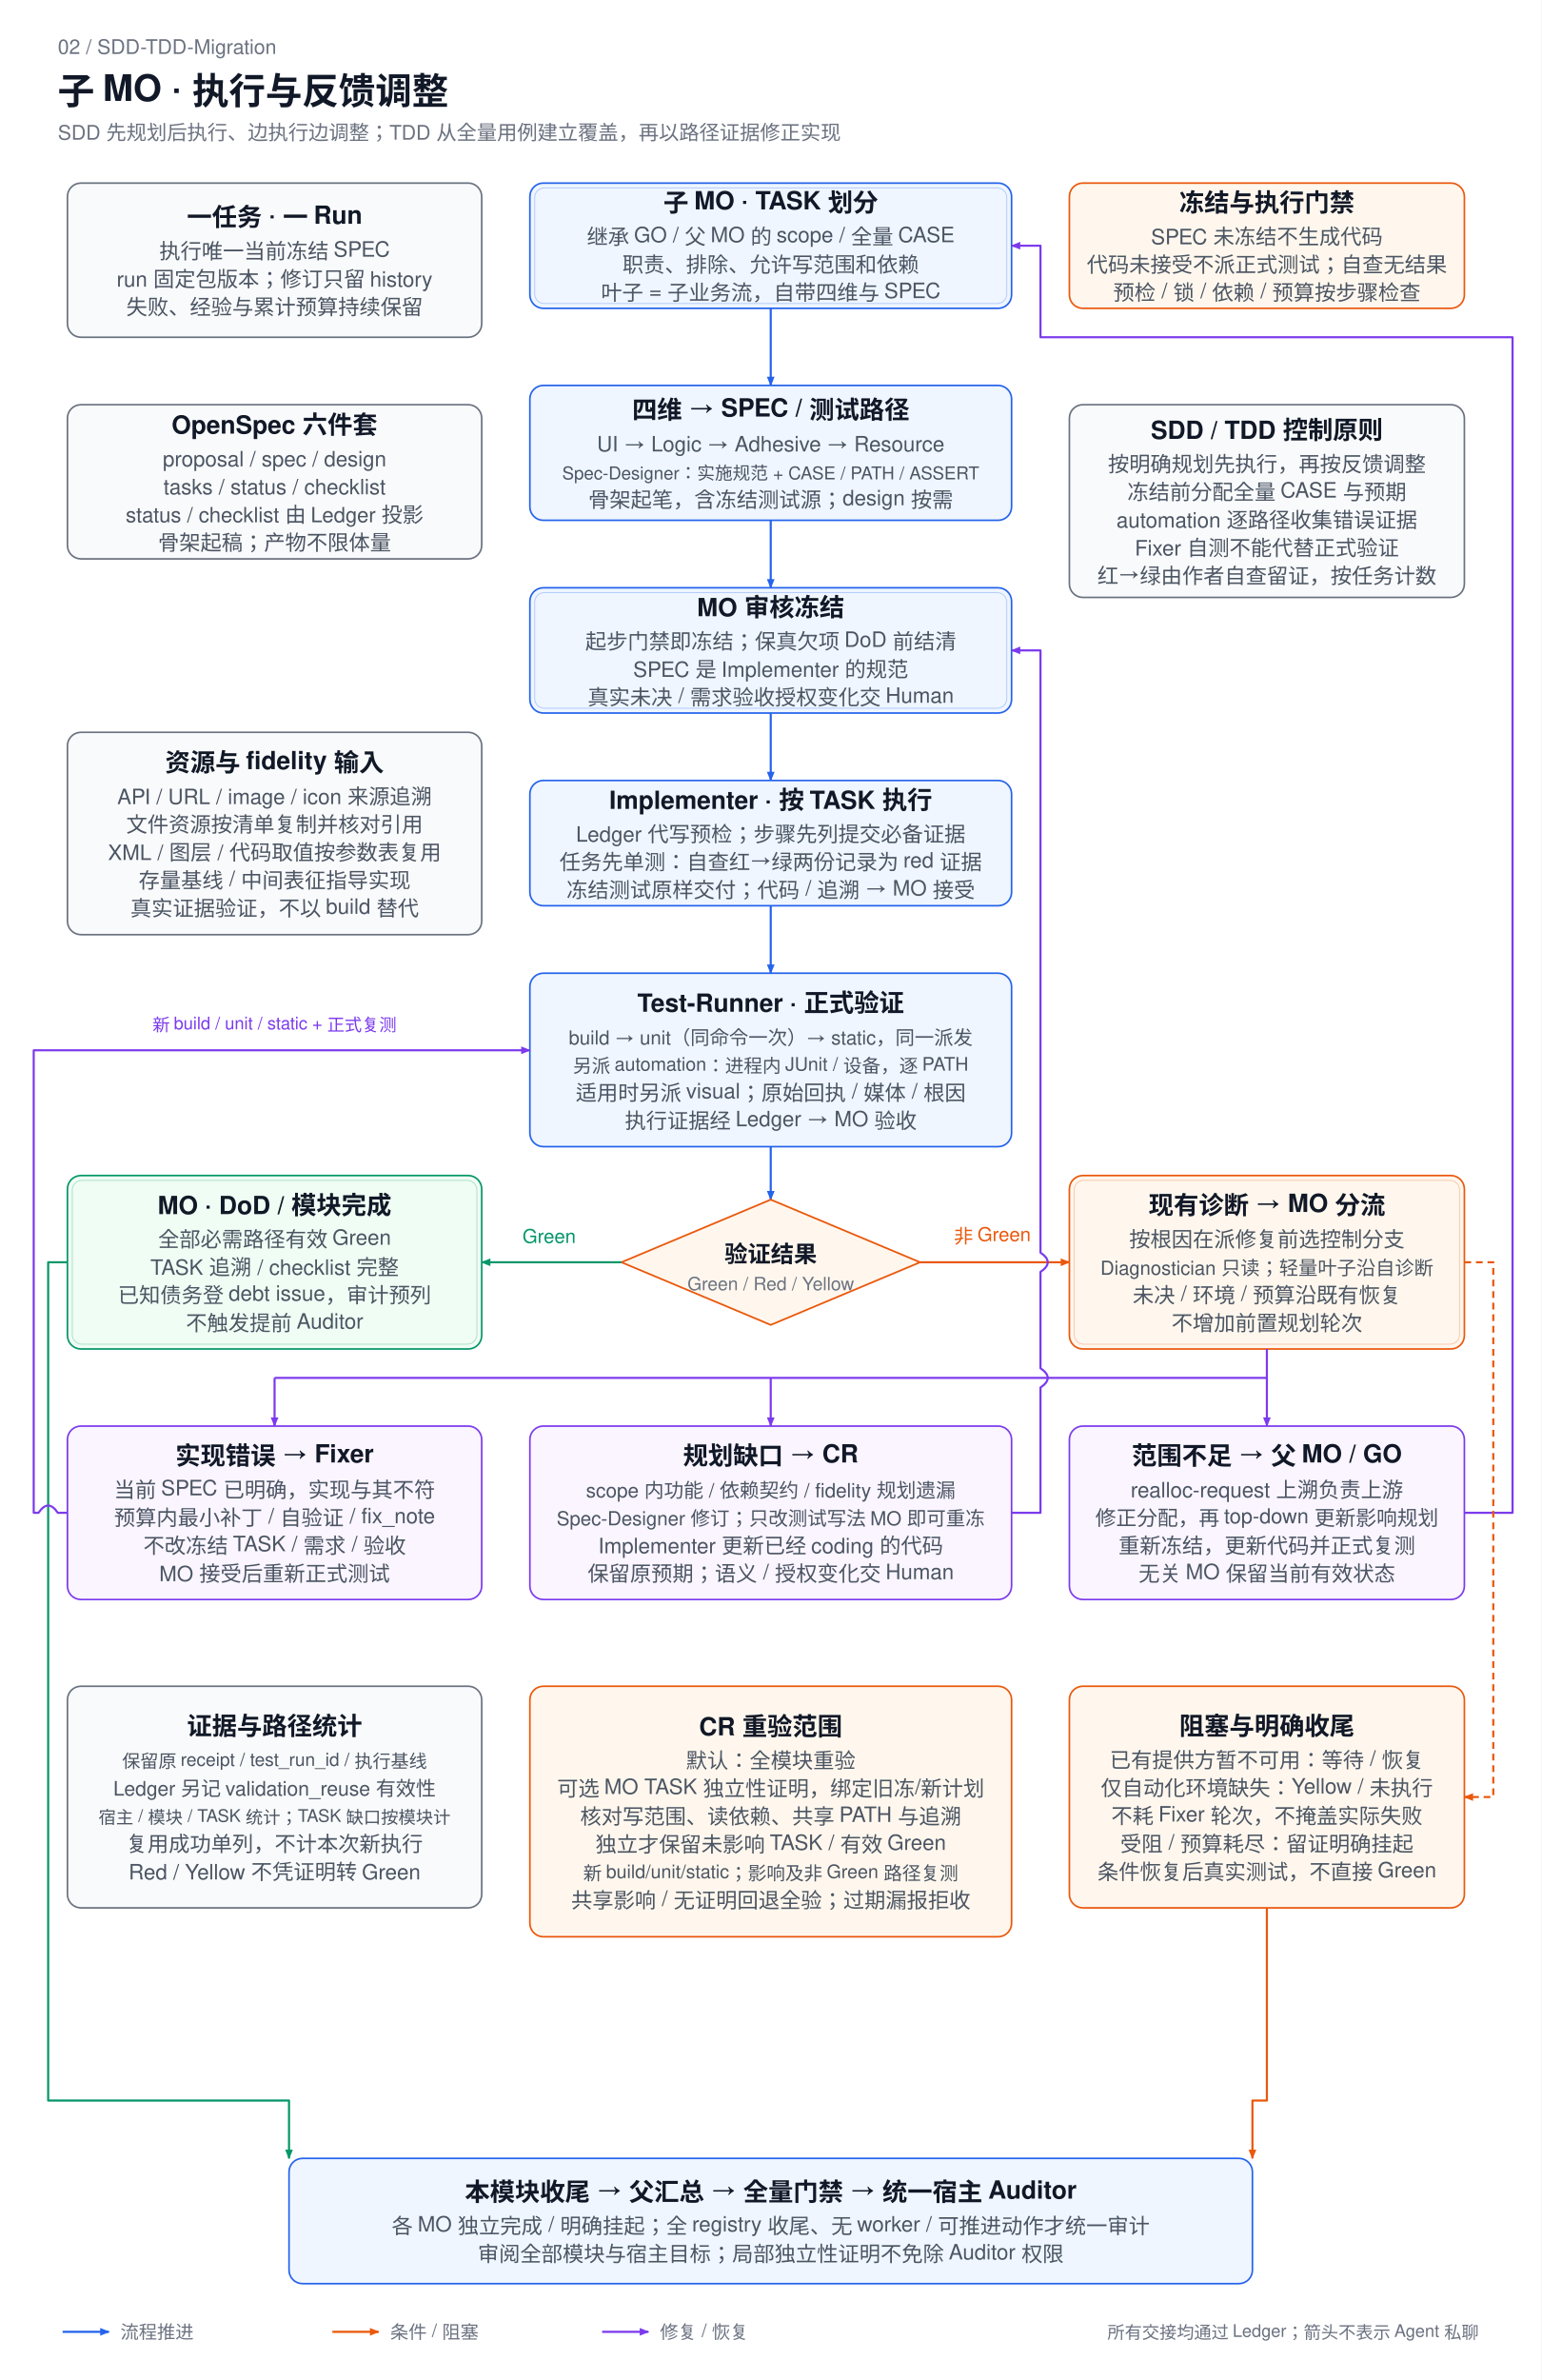
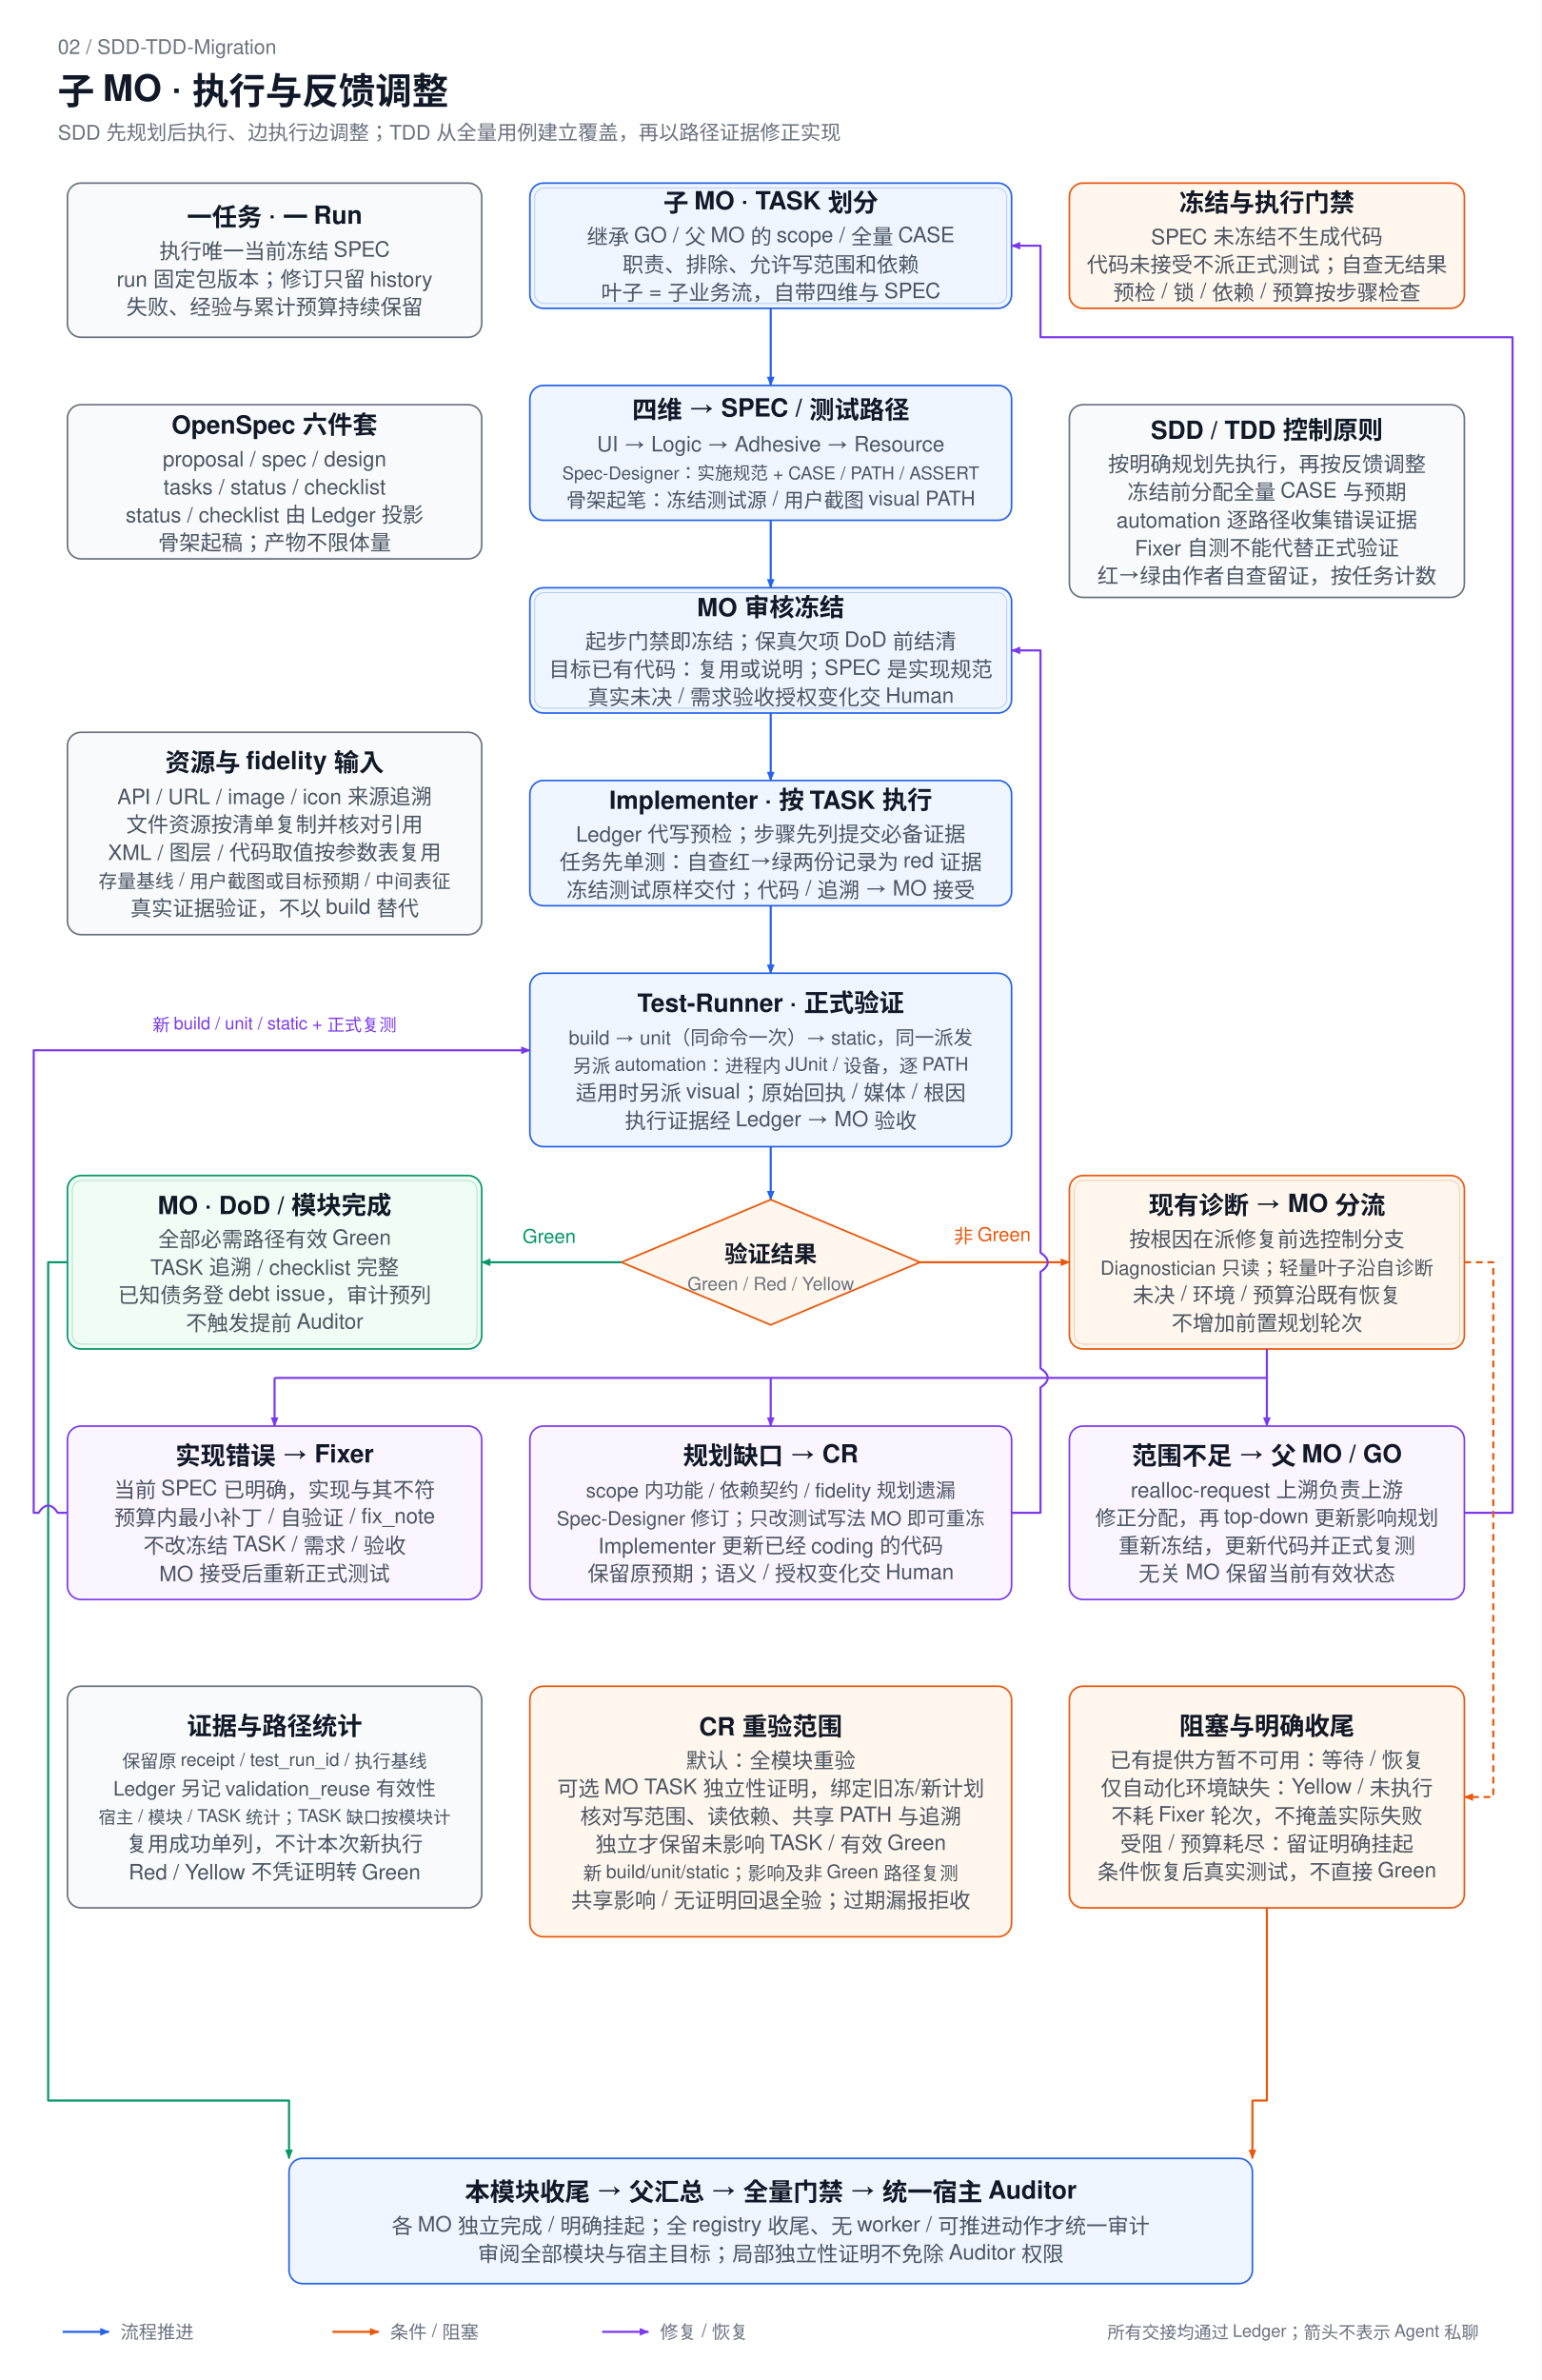
<svg xmlns="http://www.w3.org/2000/svg" width="1600" height="2470" viewBox="0 0 1600 2470" role="img" aria-labelledby="title desc">
  <style>text {font-family: "Helvetica Neue", Helvetica, Arial, "PingFang SC", "Microsoft YaHei", sans-serif;}</style>
  <defs>
    <marker id="arrow-blue" markerWidth="10" markerHeight="8" refX="9" refY="4" orient="auto" markerUnits="userSpaceOnUse">
      <path d="M0,0 L10,4 L0,8 Z" fill="#2563eb" />
    </marker>
    <marker id="arrow-orange" markerWidth="10" markerHeight="8" refX="9" refY="4" orient="auto" markerUnits="userSpaceOnUse">
      <path d="M0,0 L10,4 L0,8 Z" fill="#ea580c" />
    </marker>
    <marker id="arrow-green" markerWidth="10" markerHeight="8" refX="9" refY="4" orient="auto" markerUnits="userSpaceOnUse">
      <path d="M0,0 L10,4 L0,8 Z" fill="#059669" />
    </marker>
    <marker id="arrow-purple" markerWidth="10" markerHeight="8" refX="9" refY="4" orient="auto" markerUnits="userSpaceOnUse">
      <path d="M0,0 L10,4 L0,8 Z" fill="#7c3aed" />
    </marker>
    <marker id="arrow-gray" markerWidth="10" markerHeight="8" refX="9" refY="4" orient="auto" markerUnits="userSpaceOnUse">
      <path d="M0,0 L10,4 L0,8 Z" fill="#6b7280" />
    </marker>
  </defs>
  <rect width="1600" height="2470" fill="white" />
  <text x="60" y="56" font-size="21.00" fill="#6b7280" text-anchor="start" font-weight="400">02  /  SDD-TDD-Migration</text>
  <text x="60" y="108" font-size="38.00" fill="#111827" text-anchor="start" font-weight="700">子 MO · 执行与反馈调整</text>
  <text x="60" y="145" font-size="21.00" fill="#6b7280" text-anchor="start" font-weight="400">SDD 先规划后执行、边执行边调整；TDD 从全量用例建立覆盖，再以路径证据修正实现</text>
  <rect x="550" y="190" width="500" height="130" rx="14" fill="#eff6ff" stroke="#2563eb" stroke-width="1.7" />
  <rect x="555" y="195" width="490" height="120" rx="10" fill="none" stroke="#2563eb" stroke-opacity="0.28" />
  <text x="800.0" y="219.5" font-size="26.00" fill="#111827" text-anchor="middle" font-weight="650">子 MO · TASK 划分</text>
  <text x="800.0" y="253.5" font-size="22.00" fill="#4b5563" text-anchor="middle" font-weight="400">继承 GO / 父 MO 的 scope / 全量 CASE</text>
  <text x="800.0" y="282.5" font-size="22.00" fill="#4b5563" text-anchor="middle" font-weight="400">职责、排除、允许写范围和依赖</text>
  <text x="800.0" y="311.5" font-size="22.00" fill="#4b5563" text-anchor="middle" font-weight="400">叶子 = 子业务流，自带四维与 SPEC</text>
  <path d="M800,320 L800,400" fill="none" stroke="#2563eb" stroke-width="2.2" stroke-linejoin="round" marker-end="url(#arrow-blue)" />
  <rect x="550" y="400" width="500" height="140" rx="14" fill="#eff6ff" stroke="#2563eb" stroke-width="1.7" />
  <text x="800.0" y="434.5" font-size="26.00" fill="#111827" text-anchor="middle" font-weight="650">四维 → SPEC / 测试路径</text>
  <text x="800.0" y="468.5" font-size="22.00" fill="#4b5563" text-anchor="middle" font-weight="400">UI → Logic → Adhesive → Resource</text>
  <text x="800.0" y="497.5" font-size="18.42" fill="#4b5563" text-anchor="middle" font-weight="400">Spec-Designer：实施规范 + CASE / PATH / ASSERT</text>
-   <text x="800.0" y="526.5" font-size="22.00" fill="#4b5563" text-anchor="middle" font-weight="400">骨架起笔，含冻结测试源；design 按需</text>
+   <text x="800.0" y="526.5" font-size="20.84" fill="#4b5563" text-anchor="middle" font-weight="400">骨架起笔：冻结测试源 / 用户截图 visual PATH</text>
  <path d="M800,540 L800,610" fill="none" stroke="#2563eb" stroke-width="2.2" stroke-linejoin="round" marker-end="url(#arrow-blue)" />
  <rect x="550" y="610" width="500" height="130" rx="14" fill="#eff6ff" stroke="#2563eb" stroke-width="1.7" />
  <rect x="555" y="615" width="490" height="120" rx="10" fill="none" stroke="#2563eb" stroke-opacity="0.28" />
  <text x="800.0" y="639.5" font-size="26.00" fill="#111827" text-anchor="middle" font-weight="650">MO 审核冻结</text>
  <text x="800.0" y="673.5" font-size="22.00" fill="#4b5563" text-anchor="middle" font-weight="400">起步门禁即冻结；保真欠项 DoD 前结清</text>
-   <text x="800.0" y="702.5" font-size="22.00" fill="#4b5563" text-anchor="middle" font-weight="400">SPEC 是 Implementer 的规范</text>
+   <text x="800.0" y="702.5" font-size="22.00" fill="#4b5563" text-anchor="middle" font-weight="400">目标已有代码：复用或说明；SPEC 是实现规范</text>
  <text x="800.0" y="731.5" font-size="22.00" fill="#4b5563" text-anchor="middle" font-weight="400">真实未决 / 需求验收授权变化交 Human</text>
  <path d="M800,740 L800,810" fill="none" stroke="#2563eb" stroke-width="2.2" stroke-linejoin="round" marker-end="url(#arrow-blue)" />
  <rect x="550" y="810" width="500" height="130" rx="14" fill="#eff6ff" stroke="#2563eb" stroke-width="1.7" />
  <text x="800.0" y="839.5" font-size="26.00" fill="#111827" text-anchor="middle" font-weight="650">Implementer · 按 TASK 执行</text>
  <text x="800.0" y="873.5" font-size="22.00" fill="#4b5563" text-anchor="middle" font-weight="400">Ledger 代写预检；步骤先列提交必备证据</text>
  <text x="800.0" y="902.5" font-size="22.00" fill="#4b5563" text-anchor="middle" font-weight="400">任务先单测：自查红→绿两份记录为 red 证据</text>
  <text x="800.0" y="931.5" font-size="22.00" fill="#4b5563" text-anchor="middle" font-weight="400">冻结测试原样交付；代码 / 追溯 → MO 接受</text>
  <path d="M800,940 L800,1010" fill="none" stroke="#2563eb" stroke-width="2.2" stroke-linejoin="round" marker-end="url(#arrow-blue)" />
  <rect x="550" y="1010" width="500" height="180" rx="14" fill="#eff6ff" stroke="#2563eb" stroke-width="1.7" />
  <text x="800.0" y="1050.0" font-size="26.00" fill="#111827" text-anchor="middle" font-weight="650">Test-Runner · 正式验证</text>
  <text x="800.0" y="1084.0" font-size="20.09" fill="#4b5563" text-anchor="middle" font-weight="400">build → unit（同命令一次）→ static，同一派发</text>
  <text x="800.0" y="1113.0" font-size="19.38" fill="#4b5563" text-anchor="middle" font-weight="400">另派 automation：进程内 JUnit / 设备，逐 PATH</text>
  <text x="800.0" y="1142.0" font-size="21.95" fill="#4b5563" text-anchor="middle" font-weight="400">适用时另派 visual；原始回执 / 媒体 / 根因</text>
  <text x="800.0" y="1171.0" font-size="22.00" fill="#4b5563" text-anchor="middle" font-weight="400">执行证据经 Ledger → MO 验收</text>
  <path d="M800,1190 L800,1245" fill="none" stroke="#2563eb" stroke-width="2.2" stroke-linejoin="round" marker-end="url(#arrow-blue)" />
  <path d="M800,1245.0 L955.0,1310 L800,1375.0 L645.0,1310 Z" fill="#fff7ed" stroke="#ea580c" stroke-width="1.8" />
  <text x="800" y="1310" font-size="24.00" fill="#111827" text-anchor="middle" font-weight="650">验证结果</text>
  <text x="800" y="1339" font-size="19.00" fill="#6b7280" text-anchor="middle" font-weight="400">Green / Red / Yellow</text>
  <path d="M645,1310 L500,1310" fill="none" stroke="#059669" stroke-width="2.2" stroke-linejoin="round" marker-end="url(#arrow-green)" />
  <rect x="532.5" y="1270" width="75.0" height="29" rx="4" fill="white" opacity="0.97" />
  <text x="570" y="1290" font-size="20.00" fill="#059669" text-anchor="middle" font-weight="400">Green</text>
  <rect x="70" y="1220" width="430" height="180" rx="14" fill="#f0fdf4" stroke="#059669" stroke-width="1.7" />
  <rect x="75" y="1225" width="420" height="170" rx="10" fill="none" stroke="#059669" stroke-opacity="0.28" />
  <text x="285.0" y="1260.0" font-size="26.00" fill="#111827" text-anchor="middle" font-weight="650">MO · DoD / 模块完成</text>
  <text x="285.0" y="1294.0" font-size="22.00" fill="#4b5563" text-anchor="middle" font-weight="400">全部必需路径有效 Green</text>
  <text x="285.0" y="1323.0" font-size="22.00" fill="#4b5563" text-anchor="middle" font-weight="400">TASK 追溯 / checklist 完整</text>
  <text x="285.0" y="1352.0" font-size="22.00" fill="#4b5563" text-anchor="middle" font-weight="400">已知债务登 debt issue，审计预列</text>
  <text x="285.0" y="1381.0" font-size="22.00" fill="#4b5563" text-anchor="middle" font-weight="400">不触发提前 Auditor</text>
  <path d="M70,1310 L50,1310 L50,2180 L300,2180 L300,2240" fill="none" stroke="#059669" stroke-width="2.2" stroke-linejoin="round" marker-end="url(#arrow-green)" />
  <path d="M955,1310 L1110,1310" fill="none" stroke="#ea580c" stroke-width="2.2" stroke-linejoin="round" marker-end="url(#arrow-orange)" />
  <rect x="976.8" y="1270" width="106.4" height="29" rx="4" fill="white" opacity="0.97" />
  <text x="1030" y="1290" font-size="20.00" fill="#ea580c" text-anchor="middle" font-weight="400">非 Green</text>
  <rect x="1110" y="1220" width="410" height="180" rx="14" fill="#fff7ed" stroke="#ea580c" stroke-width="1.7" />
  <rect x="1115" y="1225" width="400" height="170" rx="10" fill="none" stroke="#ea580c" stroke-opacity="0.28" />
  <text x="1315.0" y="1260.0" font-size="26.00" fill="#111827" text-anchor="middle" font-weight="650">现有诊断 → MO 分流</text>
  <text x="1315.0" y="1294.0" font-size="22.00" fill="#4b5563" text-anchor="middle" font-weight="400">按根因在派修复前选控制分支</text>
  <text x="1315.0" y="1323.0" font-size="20.02" fill="#4b5563" text-anchor="middle" font-weight="400">Diagnostician 只读；轻量叶子沿自诊断</text>
  <text x="1315.0" y="1352.0" font-size="22.00" fill="#4b5563" text-anchor="middle" font-weight="400">未决 / 环境 / 预算沿既有恢复</text>
  <text x="1315.0" y="1381.0" font-size="22.00" fill="#4b5563" text-anchor="middle" font-weight="400">不增加前置规划轮次</text>
  <path d="M1315,1400 L1315,1430 L285,1430" fill="none" stroke="#7c3aed" stroke-width="2.2" stroke-linejoin="round" />
  <path d="M285,1430 L285,1480" fill="none" stroke="#7c3aed" stroke-width="2.2" stroke-linejoin="round" marker-end="url(#arrow-purple)" />
  <path d="M800,1430 L800,1480" fill="none" stroke="#7c3aed" stroke-width="2.2" stroke-linejoin="round" marker-end="url(#arrow-purple)" />
  <path d="M1315,1430 L1315,1480" fill="none" stroke="#7c3aed" stroke-width="2.2" stroke-linejoin="round" marker-end="url(#arrow-purple)" />
  <rect x="70" y="1480" width="430" height="180" rx="14" fill="#faf5ff" stroke="#7c3aed" stroke-width="1.7" />
  <text x="285.0" y="1520.0" font-size="26.00" fill="#111827" text-anchor="middle" font-weight="650">实现错误 → Fixer</text>
  <text x="285.0" y="1554.0" font-size="22.00" fill="#4b5563" text-anchor="middle" font-weight="400">当前 SPEC 已明确，实现与其不符</text>
  <text x="285.0" y="1583.0" font-size="22.00" fill="#4b5563" text-anchor="middle" font-weight="400">预算内最小补丁 / 自验证 / fix_note</text>
  <text x="285.0" y="1612.0" font-size="22.00" fill="#4b5563" text-anchor="middle" font-weight="400">不改冻结 TASK / 需求 / 验收</text>
  <text x="285.0" y="1641.0" font-size="22.00" fill="#4b5563" text-anchor="middle" font-weight="400">MO 接受后重新正式测试</text>
  <path d="M70,1570 L60,1570 Q50,1555 40,1570 L35,1570 L35,1090 L550,1090" fill="none" stroke="#7c3aed" stroke-width="2.2" stroke-linejoin="round" marker-end="url(#arrow-purple)" />
  <rect x="102.75" y="1052" width="364.5" height="27" rx="4" fill="white" opacity="0.97" />
  <text x="285" y="1070" font-size="18.00" fill="#7c3aed" text-anchor="middle" font-weight="400">新 build / unit / static + 正式复测</text>
  <rect x="550" y="1480" width="500" height="180" rx="14" fill="#faf5ff" stroke="#7c3aed" stroke-width="1.7" />
  <text x="800.0" y="1520.0" font-size="26.00" fill="#111827" text-anchor="middle" font-weight="650">规划缺口 → CR</text>
  <text x="800.0" y="1554.0" font-size="20.46" fill="#4b5563" text-anchor="middle" font-weight="400">scope 内功能 / 依赖契约 / fidelity 规划遗漏</text>
  <text x="800.0" y="1583.0" font-size="20.21" fill="#4b5563" text-anchor="middle" font-weight="400">Spec-Designer 修订；只改测试写法 MO 即可重冻</text>
  <text x="800.0" y="1612.0" font-size="22.00" fill="#4b5563" text-anchor="middle" font-weight="400">Implementer 更新已经 coding 的代码</text>
  <text x="800.0" y="1641.0" font-size="22.00" fill="#4b5563" text-anchor="middle" font-weight="400">保留原预期；语义 / 授权变化交 Human</text>
  <path d="M1050,1570 L1080,1570 L1080,1440 Q1095,1430 1080,1420 L1080,1320 Q1095,1310 1080,1300 L1080,675 L1050,675" fill="none" stroke="#7c3aed" stroke-width="2.2" stroke-linejoin="round" marker-end="url(#arrow-purple)" />
  <rect x="1110" y="1480" width="410" height="180" rx="14" fill="#faf5ff" stroke="#7c3aed" stroke-width="1.7" />
  <text x="1315.0" y="1520.0" font-size="26.00" fill="#111827" text-anchor="middle" font-weight="650">范围不足 → 父 MO / GO</text>
  <text x="1315.0" y="1554.0" font-size="22.00" fill="#4b5563" text-anchor="middle" font-weight="400">realloc-request 上溯负责上游</text>
  <text x="1315.0" y="1583.0" font-size="21.47" fill="#4b5563" text-anchor="middle" font-weight="400">修正分配，再 top-down 更新影响规划</text>
  <text x="1315.0" y="1612.0" font-size="22.00" fill="#4b5563" text-anchor="middle" font-weight="400">重新冻结，更新代码并正式复测</text>
  <text x="1315.0" y="1641.0" font-size="22.00" fill="#4b5563" text-anchor="middle" font-weight="400">无关 MO 保留当前有效状态</text>
  <path d="M1520,1570 L1570,1570 L1570,350 L1080,350 L1080,255 L1050,255" fill="none" stroke="#7c3aed" stroke-width="2.2" stroke-linejoin="round" marker-end="url(#arrow-purple)" />
  <rect x="550" y="1750" width="500" height="260" rx="14" fill="#fff7ed" stroke="#ea580c" stroke-width="1.7" />
  <text x="800.0" y="1801.0" font-size="26.00" fill="#111827" text-anchor="middle" font-weight="650">CR 重验范围</text>
  <text x="800.0" y="1835.0" font-size="22.00" fill="#4b5563" text-anchor="middle" font-weight="400">默认：全模块重验</text>
  <text x="800.0" y="1864.0" font-size="22.00" fill="#4b5563" text-anchor="middle" font-weight="400">可选 MO TASK 独立性证明，绑定旧冻/新计划</text>
  <text x="800.0" y="1893.0" font-size="22.00" fill="#4b5563" text-anchor="middle" font-weight="400">核对写范围、读依赖、共享 PATH 与追溯</text>
  <text x="800.0" y="1922.0" font-size="22.00" fill="#4b5563" text-anchor="middle" font-weight="400">独立才保留未影响 TASK / 有效 Green</text>
  <text x="800.0" y="1951.0" font-size="19.38" fill="#4b5563" text-anchor="middle" font-weight="400">新 build/unit/static；影响及非 Green 路径复测</text>
  <text x="800.0" y="1980.0" font-size="22.00" fill="#4b5563" text-anchor="middle" font-weight="400">共享影响 / 无证明回退全验；过期漏报拒收</text>
  <rect x="70" y="1750" width="430" height="230" rx="14" fill="#f9fafb" stroke="#6b7280" stroke-width="1.7" />
  <text x="285.0" y="1800.5" font-size="26.00" fill="#111827" text-anchor="middle" font-weight="650">证据与路径统计</text>
  <text x="285.0" y="1834.5" font-size="18.82" fill="#4b5563" text-anchor="middle" font-weight="400">保留原 receipt / test_run_id / 执行基线</text>
  <text x="285.0" y="1863.5" font-size="20.78" fill="#4b5563" text-anchor="middle" font-weight="400">Ledger 另记 validation_reuse 有效性</text>
  <text x="285.0" y="1892.5" font-size="18.08" fill="#4b5563" text-anchor="middle" font-weight="400">宿主 / 模块 / TASK 统计；TASK 缺口按模块计</text>
  <text x="285.0" y="1921.5" font-size="22.00" fill="#4b5563" text-anchor="middle" font-weight="400">复用成功单列，不计本次新执行</text>
  <text x="285.0" y="1950.5" font-size="22.00" fill="#4b5563" text-anchor="middle" font-weight="400">Red / Yellow 不凭证明转 Green</text>
  <rect x="1110" y="1750" width="410" height="230" rx="14" fill="#fff7ed" stroke="#ea580c" stroke-width="1.7" />
  <text x="1315.0" y="1800.5" font-size="26.00" fill="#111827" text-anchor="middle" font-weight="650">阻塞与明确收尾</text>
  <text x="1315.0" y="1834.5" font-size="22.00" fill="#4b5563" text-anchor="middle" font-weight="400">已有提供方暂不可用：等待 / 恢复</text>
  <text x="1315.0" y="1863.5" font-size="22.00" fill="#4b5563" text-anchor="middle" font-weight="400">仅自动化环境缺失：Yellow / 未执行</text>
  <text x="1315.0" y="1892.5" font-size="22.00" fill="#4b5563" text-anchor="middle" font-weight="400">不耗 Fixer 轮次，不掩盖实际失败</text>
  <text x="1315.0" y="1921.5" font-size="22.00" fill="#4b5563" text-anchor="middle" font-weight="400">受阻 / 预算耗尽：留证明确挂起</text>
  <text x="1315.0" y="1950.5" font-size="22.00" fill="#4b5563" text-anchor="middle" font-weight="400">条件恢复后真实测试，不直接 Green</text>
  <path d="M1520,1310 L1550,1310 L1550,1865 L1520,1865" fill="none" stroke="#ea580c" stroke-width="2.2" stroke-linejoin="round" stroke-dasharray="7 5" marker-end="url(#arrow-orange)" />
  <path d="M1315,1980 L1315,2180 L1300,2180 L1300,2240" fill="none" stroke="#ea580c" stroke-width="2.2" stroke-linejoin="round" marker-end="url(#arrow-orange)" />
  <rect x="300" y="2240" width="1000" height="130" rx="14" fill="#eff6ff" stroke="#2563eb" stroke-width="1.7" />
  <text x="800.0" y="2284.0" font-size="26.00" fill="#111827" text-anchor="middle" font-weight="650">本模块收尾 → 父汇总 → 全量门禁 → 统一宿主 Auditor</text>
  <text x="800.0" y="2318.0" font-size="22.00" fill="#4b5563" text-anchor="middle" font-weight="400">各 MO 独立完成 / 明确挂起；全 registry 收尾、无 worker / 可推进动作才统一审计</text>
  <text x="800.0" y="2347.0" font-size="22.00" fill="#4b5563" text-anchor="middle" font-weight="400">审阅全部模块与宿主目标；局部独立性证明不免除 Auditor 权限</text>
  <rect x="70" y="190" width="430" height="160" rx="14" fill="#f9fafb" stroke="#6b7280" stroke-width="1.7" />
  <text x="285.0" y="234.5" font-size="26.00" fill="#111827" text-anchor="middle" font-weight="650">一任务 · 一 Run</text>
  <text x="285.0" y="268.5" font-size="22.00" fill="#4b5563" text-anchor="middle" font-weight="400">执行唯一当前冻结 SPEC</text>
  <text x="285.0" y="297.5" font-size="22.00" fill="#4b5563" text-anchor="middle" font-weight="400">run 固定包版本；修订只留 history</text>
  <text x="285.0" y="326.5" font-size="22.00" fill="#4b5563" text-anchor="middle" font-weight="400">失败、经验与累计预算持续保留</text>
  <rect x="70" y="420" width="430" height="160" rx="14" fill="#f9fafb" stroke="#6b7280" stroke-width="1.7" />
  <text x="285.0" y="450.0" font-size="26.00" fill="#111827" text-anchor="middle" font-weight="650">OpenSpec 六件套</text>
  <text x="285.0" y="484.0" font-size="22.00" fill="#4b5563" text-anchor="middle" font-weight="400">proposal / spec / design</text>
  <text x="285.0" y="513.0" font-size="22.00" fill="#4b5563" text-anchor="middle" font-weight="400">tasks / status / checklist</text>
  <text x="285.0" y="542.0" font-size="21.75" fill="#4b5563" text-anchor="middle" font-weight="400">status / checklist 由 Ledger 投影</text>
  <text x="285.0" y="571.0" font-size="22.00" fill="#4b5563" text-anchor="middle" font-weight="400">骨架起稿；产物不限体量</text>
  <rect x="70" y="760" width="430" height="210" rx="14" fill="#f9fafb" stroke="#6b7280" stroke-width="1.7" />
  <text x="285.0" y="800.5" font-size="26.00" fill="#111827" text-anchor="middle" font-weight="650">资源与 fidelity 输入</text>
  <text x="285.0" y="834.5" font-size="21.92" fill="#4b5563" text-anchor="middle" font-weight="400">API / URL / image / icon 来源追溯</text>
  <text x="285.0" y="863.5" font-size="22.00" fill="#4b5563" text-anchor="middle" font-weight="400">文件资源按清单复制并核对引用</text>
  <text x="285.0" y="892.5" font-size="22.00" fill="#4b5563" text-anchor="middle" font-weight="400">XML / 图层 / 代码取值按参数表复用</text>
-   <text x="285.0" y="921.5" font-size="22.00" fill="#4b5563" text-anchor="middle" font-weight="400">存量基线 / 中间表征指导实现</text>
+   <text x="285.0" y="921.5" font-size="19.59" fill="#4b5563" text-anchor="middle" font-weight="400">存量基线 / 用户截图或目标预期 / 中间表征</text>
  <text x="285.0" y="950.5" font-size="22.00" fill="#4b5563" text-anchor="middle" font-weight="400">真实证据验证，不以 build 替代</text>
  <rect x="1110" y="190" width="410" height="130" rx="14" fill="#fff7ed" stroke="#ea580c" stroke-width="1.7" />
  <text x="1315.0" y="219.5" font-size="26.00" fill="#111827" text-anchor="middle" font-weight="650">冻结与执行门禁</text>
  <text x="1315.0" y="253.5" font-size="22.00" fill="#4b5563" text-anchor="middle" font-weight="400">SPEC 未冻结不生成代码</text>
  <text x="1315.0" y="282.5" font-size="22.00" fill="#4b5563" text-anchor="middle" font-weight="400">代码未接受不派正式测试；自查无结果</text>
  <text x="1315.0" y="311.5" font-size="22.00" fill="#4b5563" text-anchor="middle" font-weight="400">预检 / 锁 / 依赖 / 预算按步骤检查</text>
  <rect x="1110" y="420" width="410" height="200" rx="14" fill="#f9fafb" stroke="#6b7280" stroke-width="1.7" />
  <text x="1315.0" y="455.5" font-size="26.00" fill="#111827" text-anchor="middle" font-weight="650">SDD / TDD 控制原则</text>
  <text x="1315.0" y="489.5" font-size="22.00" fill="#4b5563" text-anchor="middle" font-weight="400">按明确规划先执行，再按反馈调整</text>
  <text x="1315.0" y="518.5" font-size="22.00" fill="#4b5563" text-anchor="middle" font-weight="400">冻结前分配全量 CASE 与预期</text>
  <text x="1315.0" y="547.5" font-size="22.00" fill="#4b5563" text-anchor="middle" font-weight="400">automation 逐路径收集错误证据</text>
  <text x="1315.0" y="576.5" font-size="22.00" fill="#4b5563" text-anchor="middle" font-weight="400">Fixer 自测不能代替正式验证</text>
  <text x="1315.0" y="605.5" font-size="22.00" fill="#4b5563" text-anchor="middle" font-weight="400">红→绿由作者自查留证，按任务计数</text>
  <path d="M65,2420 L113,2420" fill="none" stroke="#2563eb" stroke-width="2.2" stroke-linejoin="round" marker-end="url(#arrow-blue)" />
  <text x="125" y="2427" font-size="19.00" fill="#6b7280" text-anchor="start" font-weight="400">流程推进</text>
  <path d="M345,2420 L393,2420" fill="none" stroke="#ea580c" stroke-width="2.2" stroke-linejoin="round" marker-end="url(#arrow-orange)" />
  <text x="405" y="2427" font-size="19.00" fill="#6b7280" text-anchor="start" font-weight="400">条件 / 阻塞</text>
  <path d="M625,2420 L673,2420" fill="none" stroke="#7c3aed" stroke-width="2.2" stroke-linejoin="round" marker-end="url(#arrow-purple)" />
  <text x="685" y="2427" font-size="19.00" fill="#6b7280" text-anchor="start" font-weight="400">修复 / 恢复</text>
  <text x="1535" y="2427" font-size="18.00" fill="#6b7280" text-anchor="end" font-weight="400">所有交接均通过 Ledger；箭头不表示 Agent 私聊</text>
</svg>
